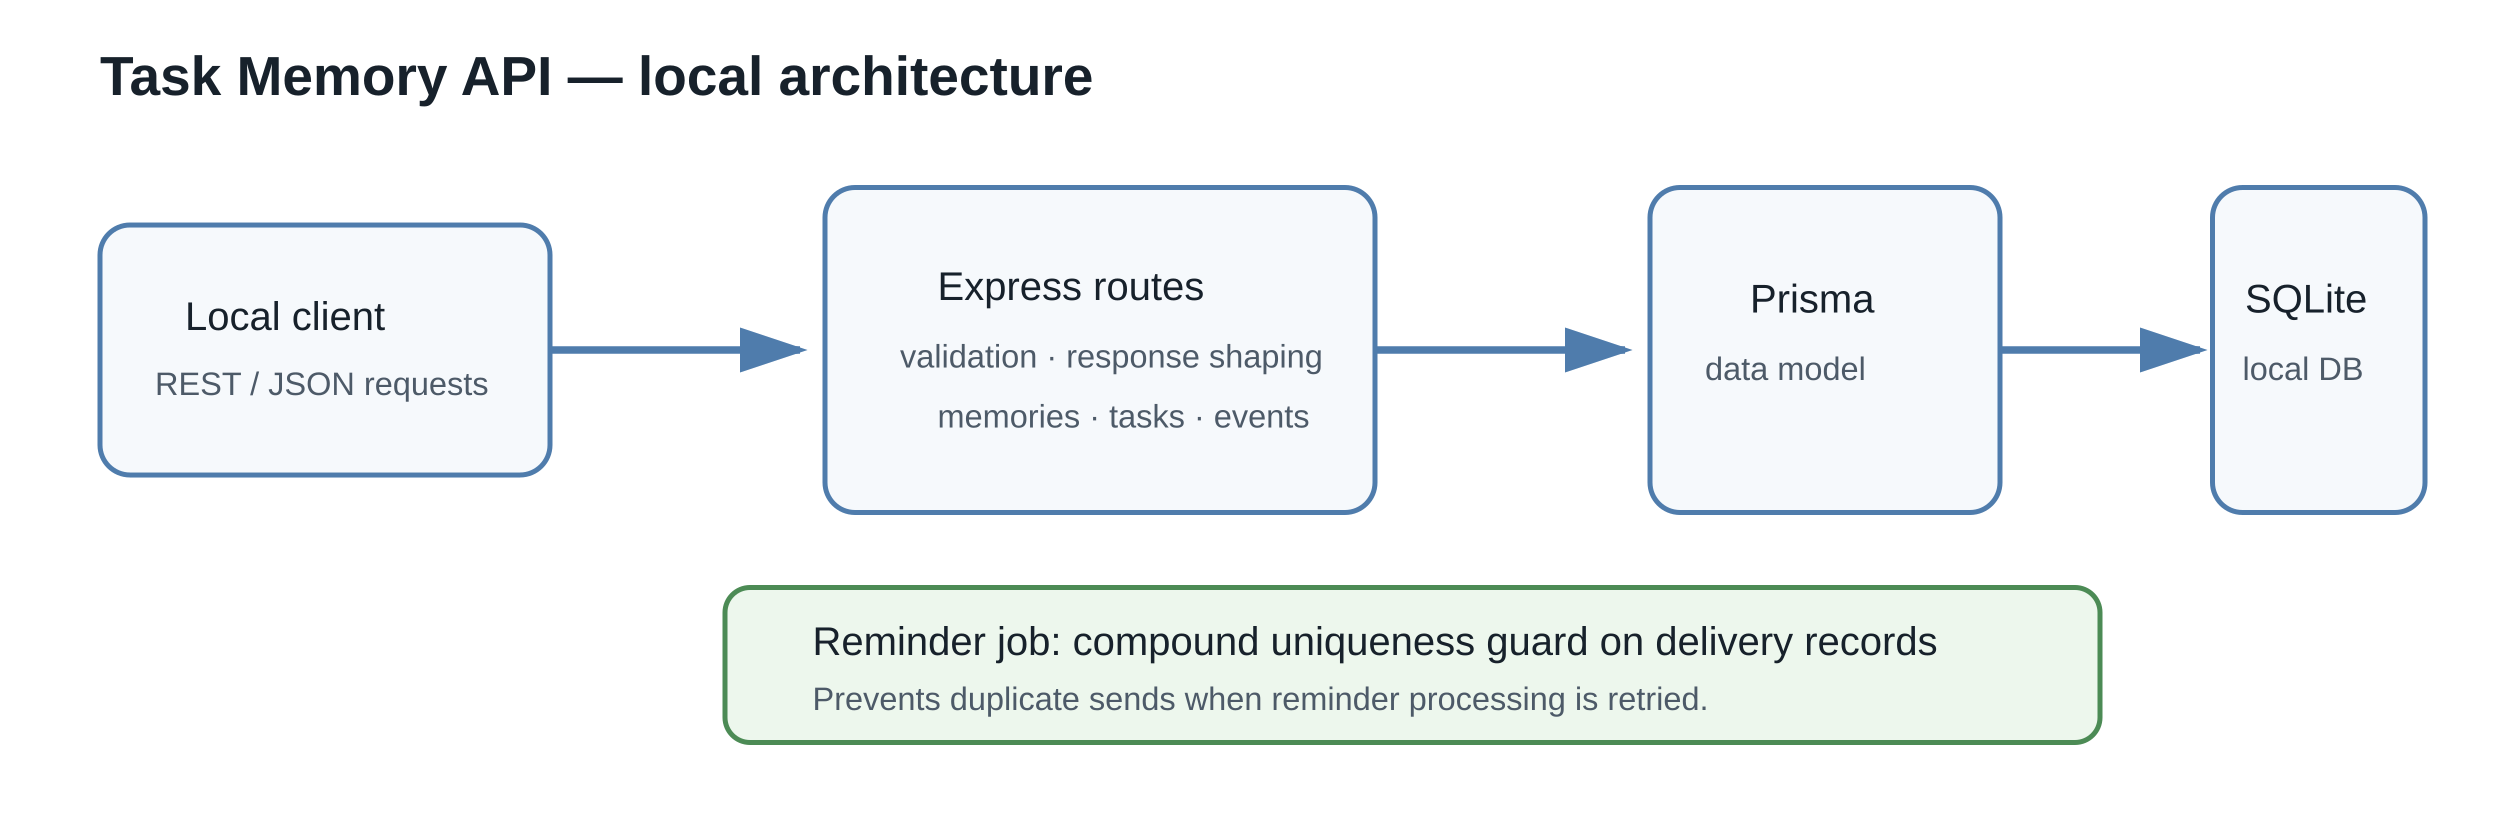
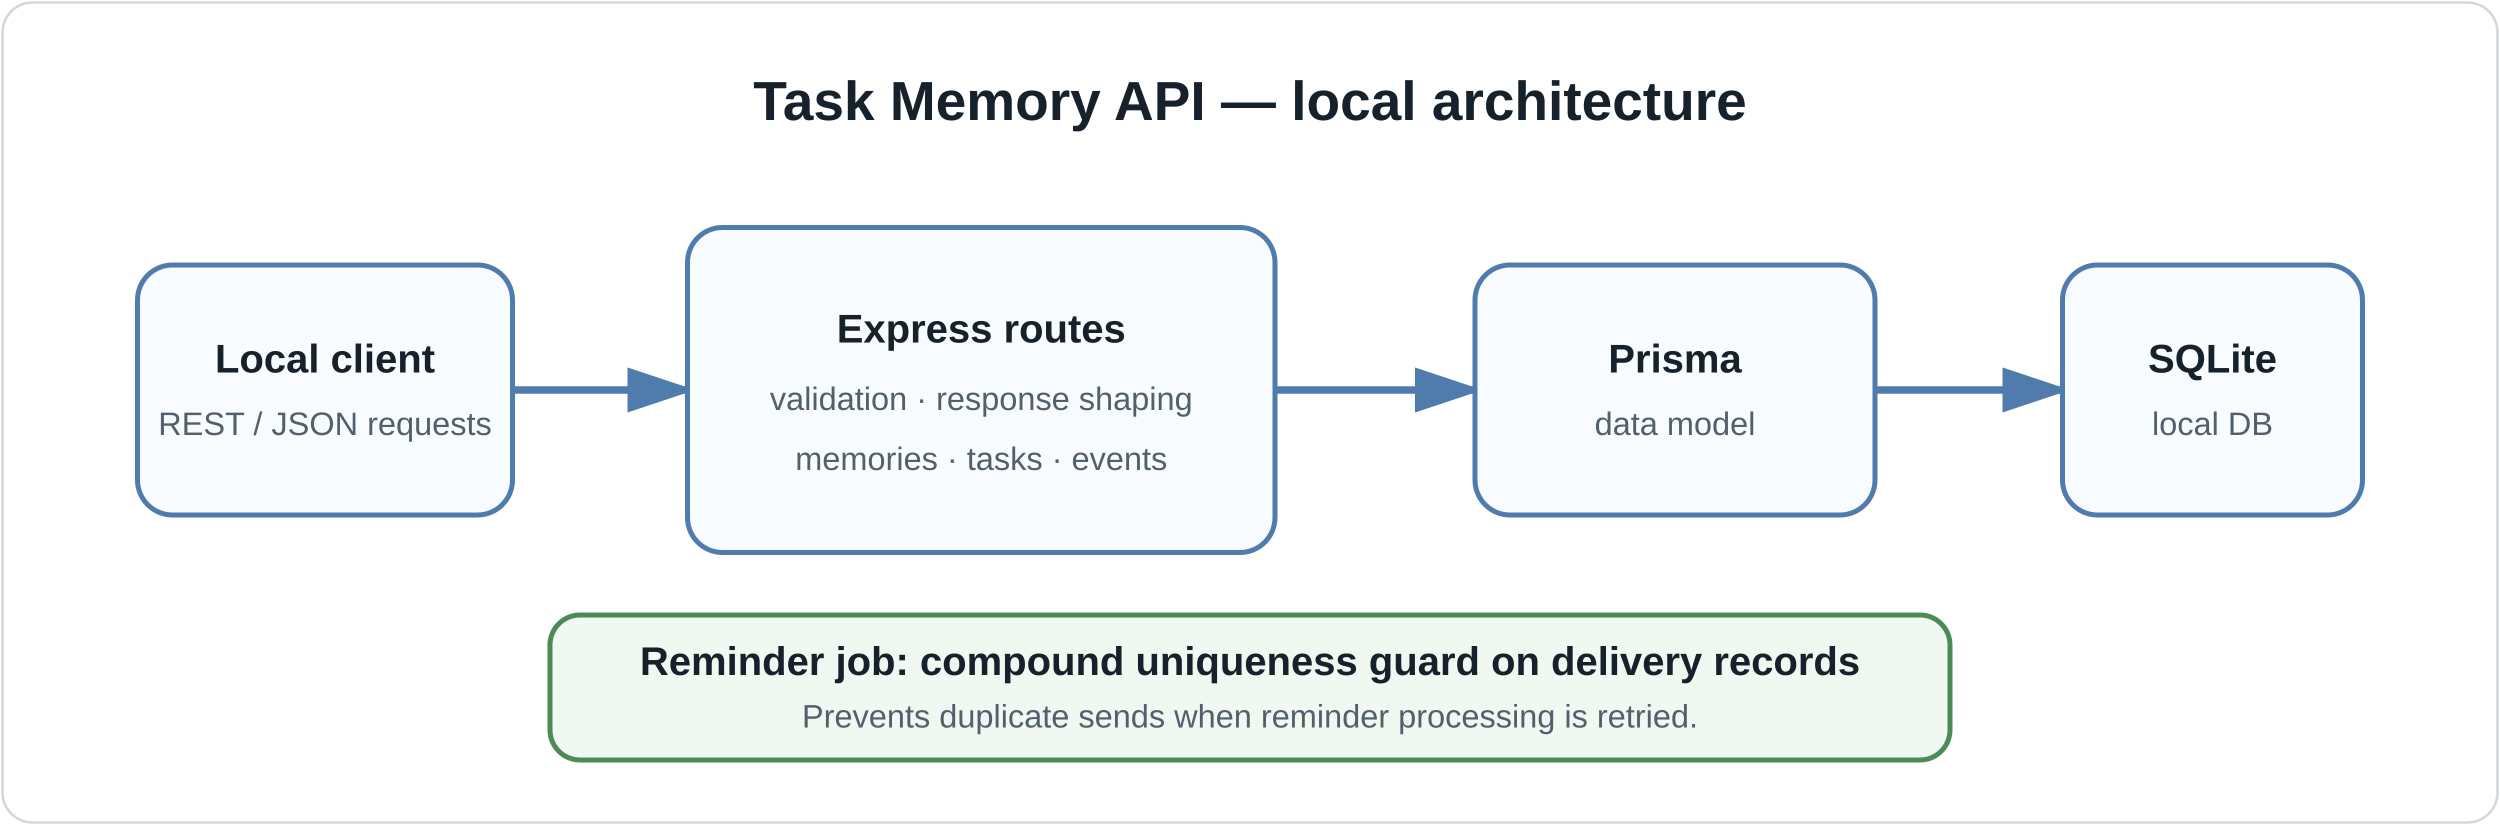
<svg xmlns="http://www.w3.org/2000/svg" width="1000" height="330" viewBox="0 0 1000 330" role="img" aria-labelledby="title desc">
-   <style>text{font-family:Arial,sans-serif;fill:#17212b}.h{font-size:22px;font-weight:700}.b{font-size:16px}.s{font-size:13px;fill:#4d5a68}.box{fill:#f6f9fc;stroke:#4f7cac;stroke-width:2}.guard{fill:#edf7ed;stroke:#4c8b55;stroke-width:2}.arrow{stroke:#4f7cac;stroke-width:3;marker-end:url(#a)}</style>
+   <style>text{font-family:Arial,sans-serif;fill:#17212b;text-anchor:middle}.h{font-size:22px;font-weight:700}.b{font-size:16px;font-weight:700}.s{font-size:13px;fill:#52606d}.box{fill:#f8fbff;stroke:#4f7cac;stroke-width:2}.guard{fill:#f0f8f1;stroke:#4c8b55;stroke-width:2}.arrow{fill:none;stroke:#4f7cac;stroke-width:3;marker-end:url(#a)}</style>
  <defs>
    <marker id="a" markerWidth="10" markerHeight="10" refX="8" refY="3" orient="auto">
      <path d="M0,0 L0,6 L9,3 z" fill="#4f7cac" />
    </marker>
  </defs>
  <rect width="1000" height="330" fill="#ffffff" />
-   <text x="40" y="38" class="h">Task Memory API — local architecture</text>
-   <rect x="40" y="90" width="180" height="100" rx="12" class="box" />
-   <text x="74" y="132" class="b">Local client</text>
-   <text x="62" y="158" class="s">REST / JSON requests</text>
-   <line x1="220" y1="140" x2="320" y2="140" class="arrow" />
-   <rect x="330" y="75" width="220" height="130" rx="12" class="box" />
-   <text x="375" y="120" class="b">Express routes</text>
-   <text x="360" y="147" class="s">validation · response shaping</text>
-   <text x="375" y="171" class="s">memories · tasks · events</text>
-   <line x1="550" y1="140" x2="650" y2="140" class="arrow" />
-   <rect x="660" y="75" width="140" height="130" rx="12" class="box" />
-   <text x="700" y="125" class="b">Prisma</text>
-   <text x="682" y="152" class="s">data model</text>
-   <line x1="800" y1="140" x2="880" y2="140" class="arrow" />
-   <rect x="885" y="75" width="85" height="130" rx="12" class="box" />
-   <text x="898" y="125" class="b">SQLite</text>
-   <text x="897" y="152" class="s">local DB</text>
-   <rect x="290" y="235" width="550" height="62" rx="10" class="guard" />
-   <text x="325" y="262" class="b">Reminder job: compound uniqueness guard on delivery records</text>
-   <text x="325" y="284" class="s">Prevents duplicate sends when reminder processing is retried.</text>
+   <rect x="1" y="1" width="998" height="328" rx="12" fill="none" stroke="#d0d7de" />
+   <text x="500" y="48" class="h">Task Memory API — local architecture</text>
+   <line x1="205" y1="156" x2="275" y2="156" class="arrow" />
+   <line x1="510" y1="156" x2="590" y2="156" class="arrow" />
+   <line x1="750" y1="156" x2="825" y2="156" class="arrow" />
+   <rect x="55" y="106" width="150" height="100" rx="14" class="box" />
+   <text x="130" y="149" class="b">Local client</text>
+   <text x="130" y="174" class="s">REST / JSON requests</text>
+   <rect x="275" y="91" width="235" height="130" rx="14" class="box" />
+   <text x="392.5" y="137" class="b">Express routes</text>
+   <text x="392.5" y="164" class="s">validation · response shaping</text>
+   <text x="392.5" y="188" class="s">memories · tasks · events</text>
+   <rect x="590" y="106" width="160" height="100" rx="14" class="box" />
+   <text x="670" y="149" class="b">Prisma</text>
+   <text x="670" y="174" class="s">data model</text>
+   <rect x="825" y="106" width="120" height="100" rx="14" class="box" />
+   <text x="885" y="149" class="b">SQLite</text>
+   <text x="885" y="174" class="s">local DB</text>
+   <rect x="220" y="246" width="560" height="58" rx="12" class="guard" />
+   <text x="500" y="270" class="b">Reminder job: compound uniqueness guard on delivery records</text>
+   <text x="500" y="291" class="s">Prevents duplicate sends when reminder processing is retried.</text>
</svg>
